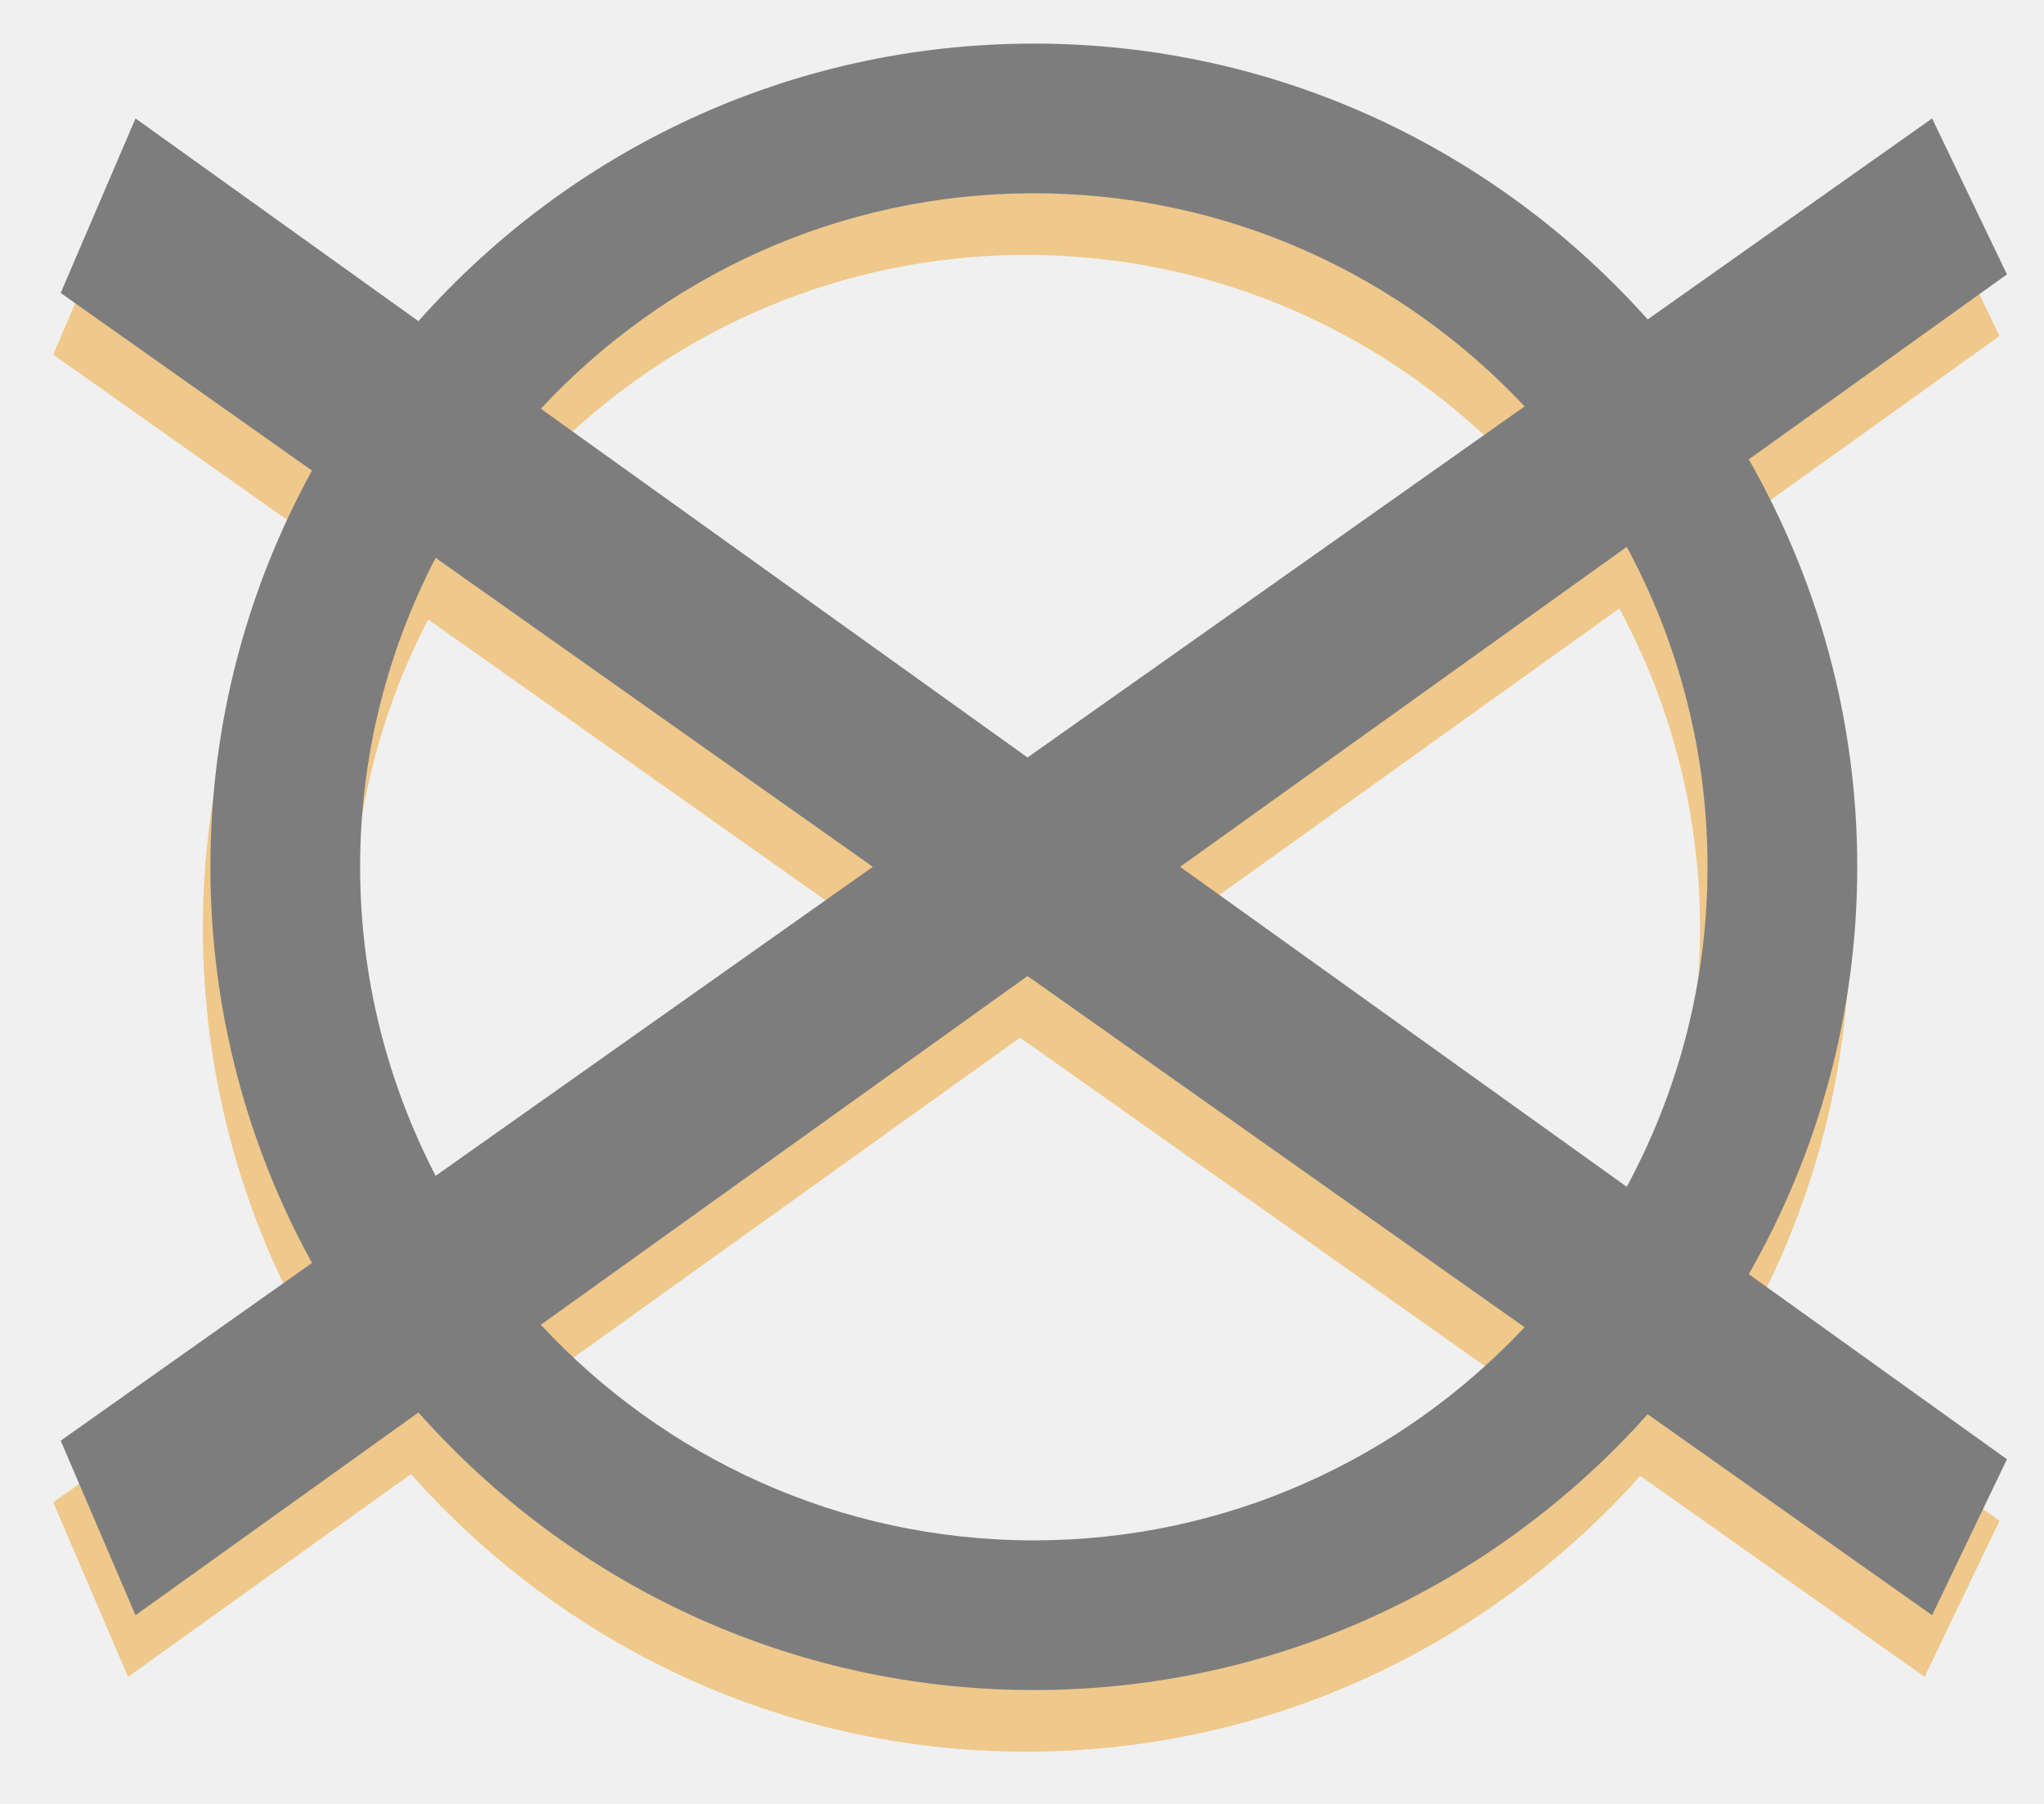
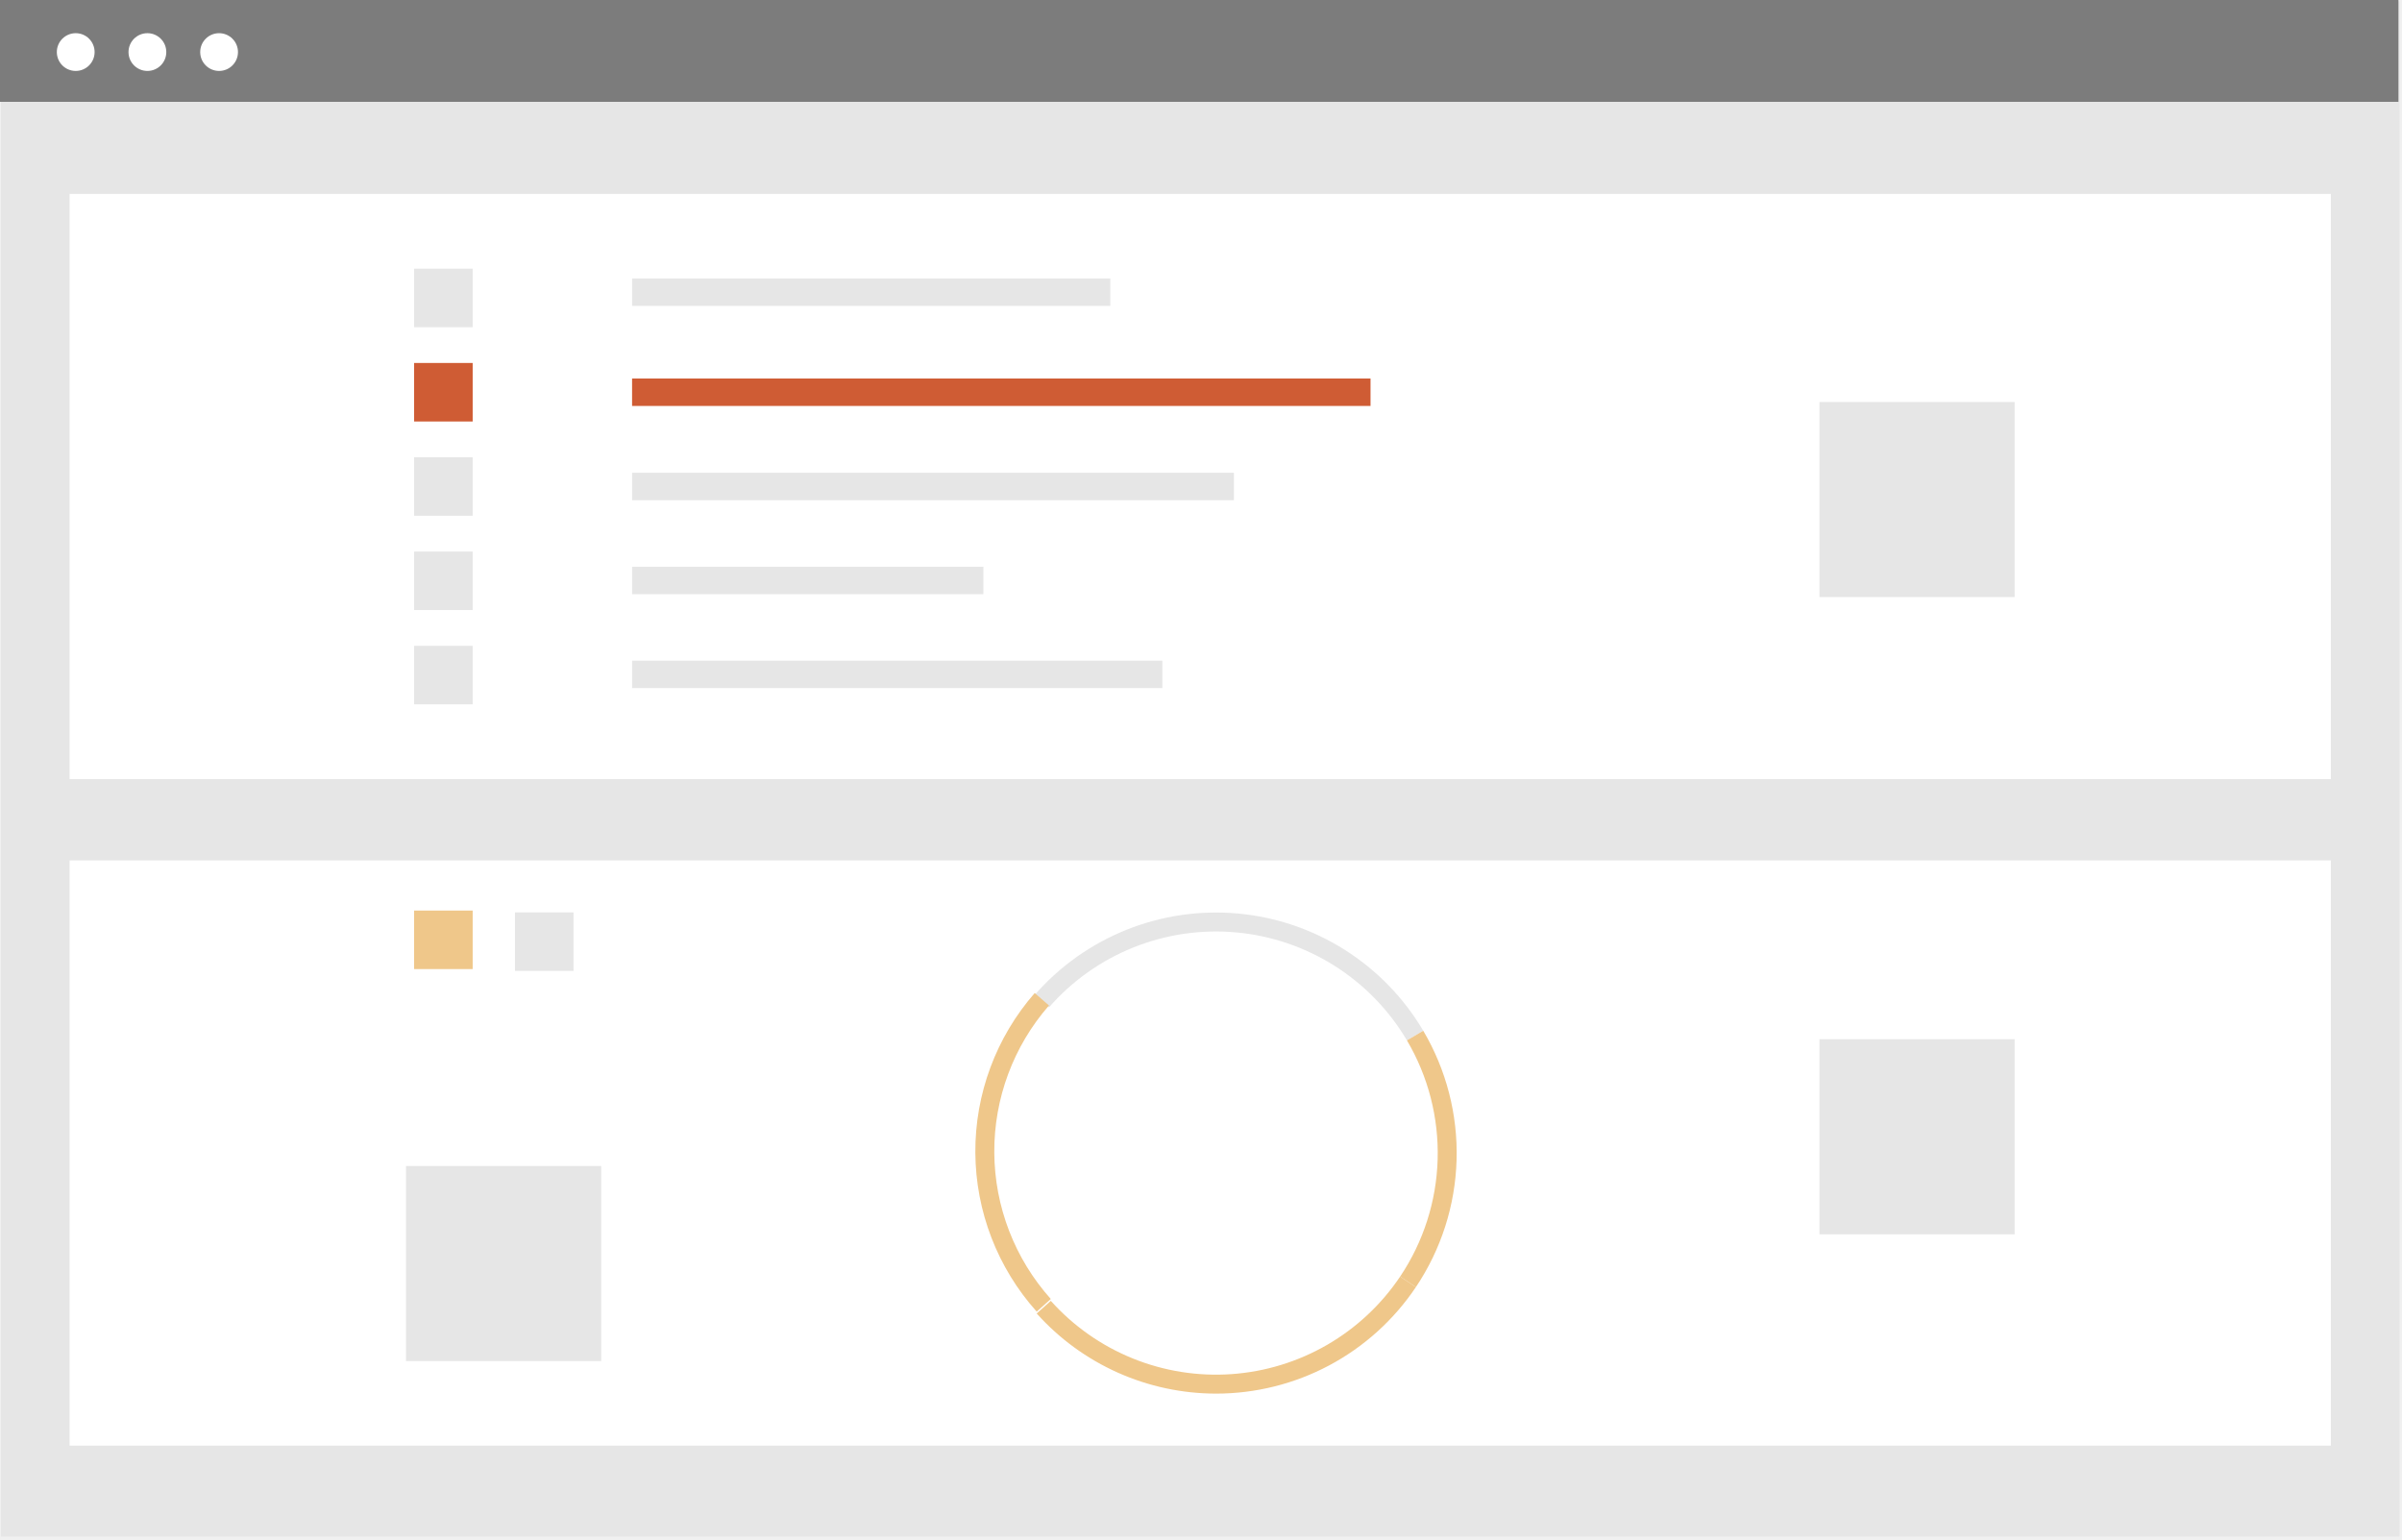
- <svg xmlns="http://www.w3.org/2000/svg" width="349" height="308" viewBox="0 0 349 308" fill="none">
-   <path d="M21.866 286.38L70.17 251.756C95.932 280.789 133.401 299.161 175.241 299.161C216.955 299.161 254.301 280.888 280.051 252.057L328.617 286.38L341.396 259.744L297.312 228.14C309.033 207.619 315.835 183.904 315.835 158.568C315.835 133.229 309.032 109.513 297.312 88.982L341.396 57.39L328.617 30.753L280.051 65.079C254.301 36.233 216.955 17.973 175.241 17.973C133.401 17.973 95.931 36.345 70.17 65.377L21.866 30.754L9.084 60.562L51.995 90.892C40.963 110.961 34.645 134.028 34.645 158.569C34.645 183.107 40.962 206.173 51.995 226.218L9.084 256.575L21.866 286.38ZM175.241 273.6C141.966 273.6 112.084 259.395 91.063 236.779L174.168 177.216L259.043 237.203C238.049 259.545 208.318 273.6 175.241 273.6ZM290.271 158.569C290.271 178.339 285.255 196.963 276.48 213.213L200.216 158.569L276.48 103.923C285.256 120.174 290.271 138.772 290.271 158.569ZM175.241 43.536C208.319 43.536 238.049 57.579 259.043 79.932L174.168 139.895L91.063 80.332C112.083 57.741 141.965 43.536 175.241 43.536ZM60.209 158.569C60.209 139.52 64.914 121.609 73.102 105.796L147.756 158.569L73.102 211.341C64.915 195.514 60.209 177.59 60.209 158.569Z" fill="#EFC88B" />
-   <path d="M23.142 275.854L71.446 241.23C97.208 270.262 134.678 288.635 176.518 288.635C218.233 288.635 255.579 270.362 281.329 241.53L329.893 275.854L342.674 249.217L298.59 217.613C310.311 197.093 317.113 173.378 317.113 148.041C317.113 122.703 310.31 98.987 298.59 78.455L342.674 46.863L329.893 20.227L281.329 54.552C255.579 25.706 218.233 7.446 176.518 7.446C134.679 7.446 97.208 25.818 71.446 54.851L23.142 20.228L10.362 50.035L53.272 80.366C42.24 100.435 35.923 123.502 35.923 148.042C35.923 172.581 42.239 195.647 53.272 215.692L10.362 246.048L23.142 275.854ZM176.518 263.073C143.242 263.073 113.36 248.868 92.341 226.253L175.445 166.69L260.32 226.677C239.326 249.019 209.596 263.073 176.518 263.073ZM291.549 148.042C291.549 167.812 286.531 186.437 277.758 202.686L201.494 148.042L277.758 93.396C286.531 109.647 291.549 128.245 291.549 148.042ZM176.518 33.008C209.596 33.008 239.327 47.052 260.321 69.405L175.446 129.367L92.34 69.805C113.36 47.213 143.242 33.008 176.518 33.008ZM61.487 148.042C61.487 128.994 66.191 111.083 74.38 95.27L149.034 148.042L74.38 200.815C66.191 184.987 61.487 167.063 61.487 148.042Z" fill="#7D7D7D" />
+ <svg xmlns="http://www.w3.org/2000/svg" width="546" height="350" viewBox="0 0 546 350" fill="none">
+   <path d="M545.421 0.308H0.232V349.304H545.421V0.308Z" fill="#E6E6E6" />
+   <path d="M529.832 44.082H15.822V177.122H529.832V44.082Z" fill="white" />
+   <path d="M252.379 63.299H143.677V69.535H252.379V63.299Z" fill="#E6E6E6" />
+   <path d="M311.536 86.049H143.677V92.286H311.536V86.049Z" fill="#CF5C34" />
+   <path d="M280.479 107.483H143.677V113.72H280.479V107.483Z" fill="#E6E6E6" />
+   <path d="M223.54 128.837H143.677V135.073H223.54V128.837Z" fill="#E6E6E6" />
+   <path d="M264.21 150.19H143.677V156.427H264.21V150.19Z" fill="#E6E6E6" />
+   <path d="M107.444 61.081H94.133V74.385H107.444V61.081Z" fill="#E6E6E6" />
+   <path d="M107.444 82.516H94.133V95.82H107.444V82.516Z" fill="#CF5C34" />
+   <path d="M107.444 103.95H94.133V117.254H107.444V103.95Z" fill="#E6E6E6" />
+   <path d="M107.444 125.384H94.133V138.688H107.444V125.384Z" fill="#E6E6E6" />
+   <path d="M107.444 146.818H94.133V160.122H107.444V146.818Z" fill="#E6E6E6" />
+   <path d="M457.95 91.385H413.583V135.731H457.95V91.385Z" fill="#E6E6E6" />
+   <path d="M529.832 195.6H15.822V328.64H529.832V195.6Z" fill="white" />
+   <path d="M130.367 207.423H117.057V220.727H130.367V207.423Z" fill="#E6E6E6" />
+   <path d="M107.444 207H94.133V220.304H107.444V207Z" fill="#EFC78A" />
+   <path d="M319.813 236.517C315.756 229.652 310.127 223.847 303.388 219.58C296.65 215.314 288.994 212.706 281.051 211.973C273.108 211.239 265.105 212.401 257.698 215.362C250.292 218.322 243.694 222.998 238.448 229.004L235.204 226.171C240.898 219.65 248.058 214.574 256.098 211.359C264.137 208.145 272.825 206.884 281.447 207.679C290.069 208.475 298.379 211.306 305.693 215.938C313.007 220.57 319.117 226.871 323.52 234.323L319.813 236.517Z" fill="#E6E6E6" />
+   <path d="M321.843 292.606L318.268 290.203C323.563 282.31 326.517 273.082 326.79 263.583C327.064 254.084 324.645 244.701 319.813 236.517L323.52 234.324C328.766 243.208 331.393 253.394 331.096 263.707C330.799 274.019 327.592 284.037 321.843 292.606V292.606Z" fill="#EFC78A" />
+   <path d="M235.653 298.181C226.749 288.241 221.788 275.39 221.705 262.049C221.623 248.708 226.424 235.796 235.204 225.747L238.448 228.581C230.359 237.838 225.937 249.732 226.013 262.022C226.089 274.313 230.659 286.151 238.861 295.308L235.653 298.181Z" fill="#EFC78A" />
+   <path d="M276.412 316.816C268.719 316.81 261.115 315.185 254.092 312.048C247.07 308.91 240.787 304.329 235.653 298.604L238.861 295.731C243.983 301.451 250.344 305.925 257.46 308.811C264.575 311.698 272.257 312.922 279.918 312.388C287.579 311.855 295.016 309.579 301.663 305.734C308.309 301.889 313.989 296.577 318.268 290.203L321.843 292.606C316.841 300.06 310.08 306.168 302.157 310.391C294.233 314.613 285.391 316.82 276.412 316.816V316.816Z" fill="#EFC78A" />
+   <path d="M457.95 236.251H413.583V280.597H457.95V236.251Z" fill="#E6E6E6" />
+   <path d="M136.653 265.076H92.284V309.423H136.653V265.076Z" fill="#E6E6E6" />
+   <path d="M545.189 0H0V23.151H545.189V0Z" fill="#7C7C7C" />
+   <path d="M17.212 16.127C19.583 16.127 21.505 14.206 21.505 11.836C21.505 9.466 19.583 7.545 17.212 7.545C14.841 7.545 12.919 9.466 12.919 11.836C12.919 14.206 14.841 16.127 17.212 16.127Z" fill="white" />
+   <path d="M33.506 16.127C35.877 16.127 37.799 14.206 37.799 11.836C37.799 9.466 35.877 7.545 33.506 7.545C31.136 7.545 29.213 9.466 29.213 11.836C29.213 14.206 31.136 16.127 33.506 16.127Z" fill="white" />
+   <path d="M49.801 16.127C52.172 16.127 54.094 14.206 54.094 11.836C54.094 9.466 52.172 7.545 49.801 7.545C47.43 7.545 45.508 9.466 45.508 11.836C45.508 14.206 47.43 16.127 49.801 16.127Z" fill="white" />
</svg>
